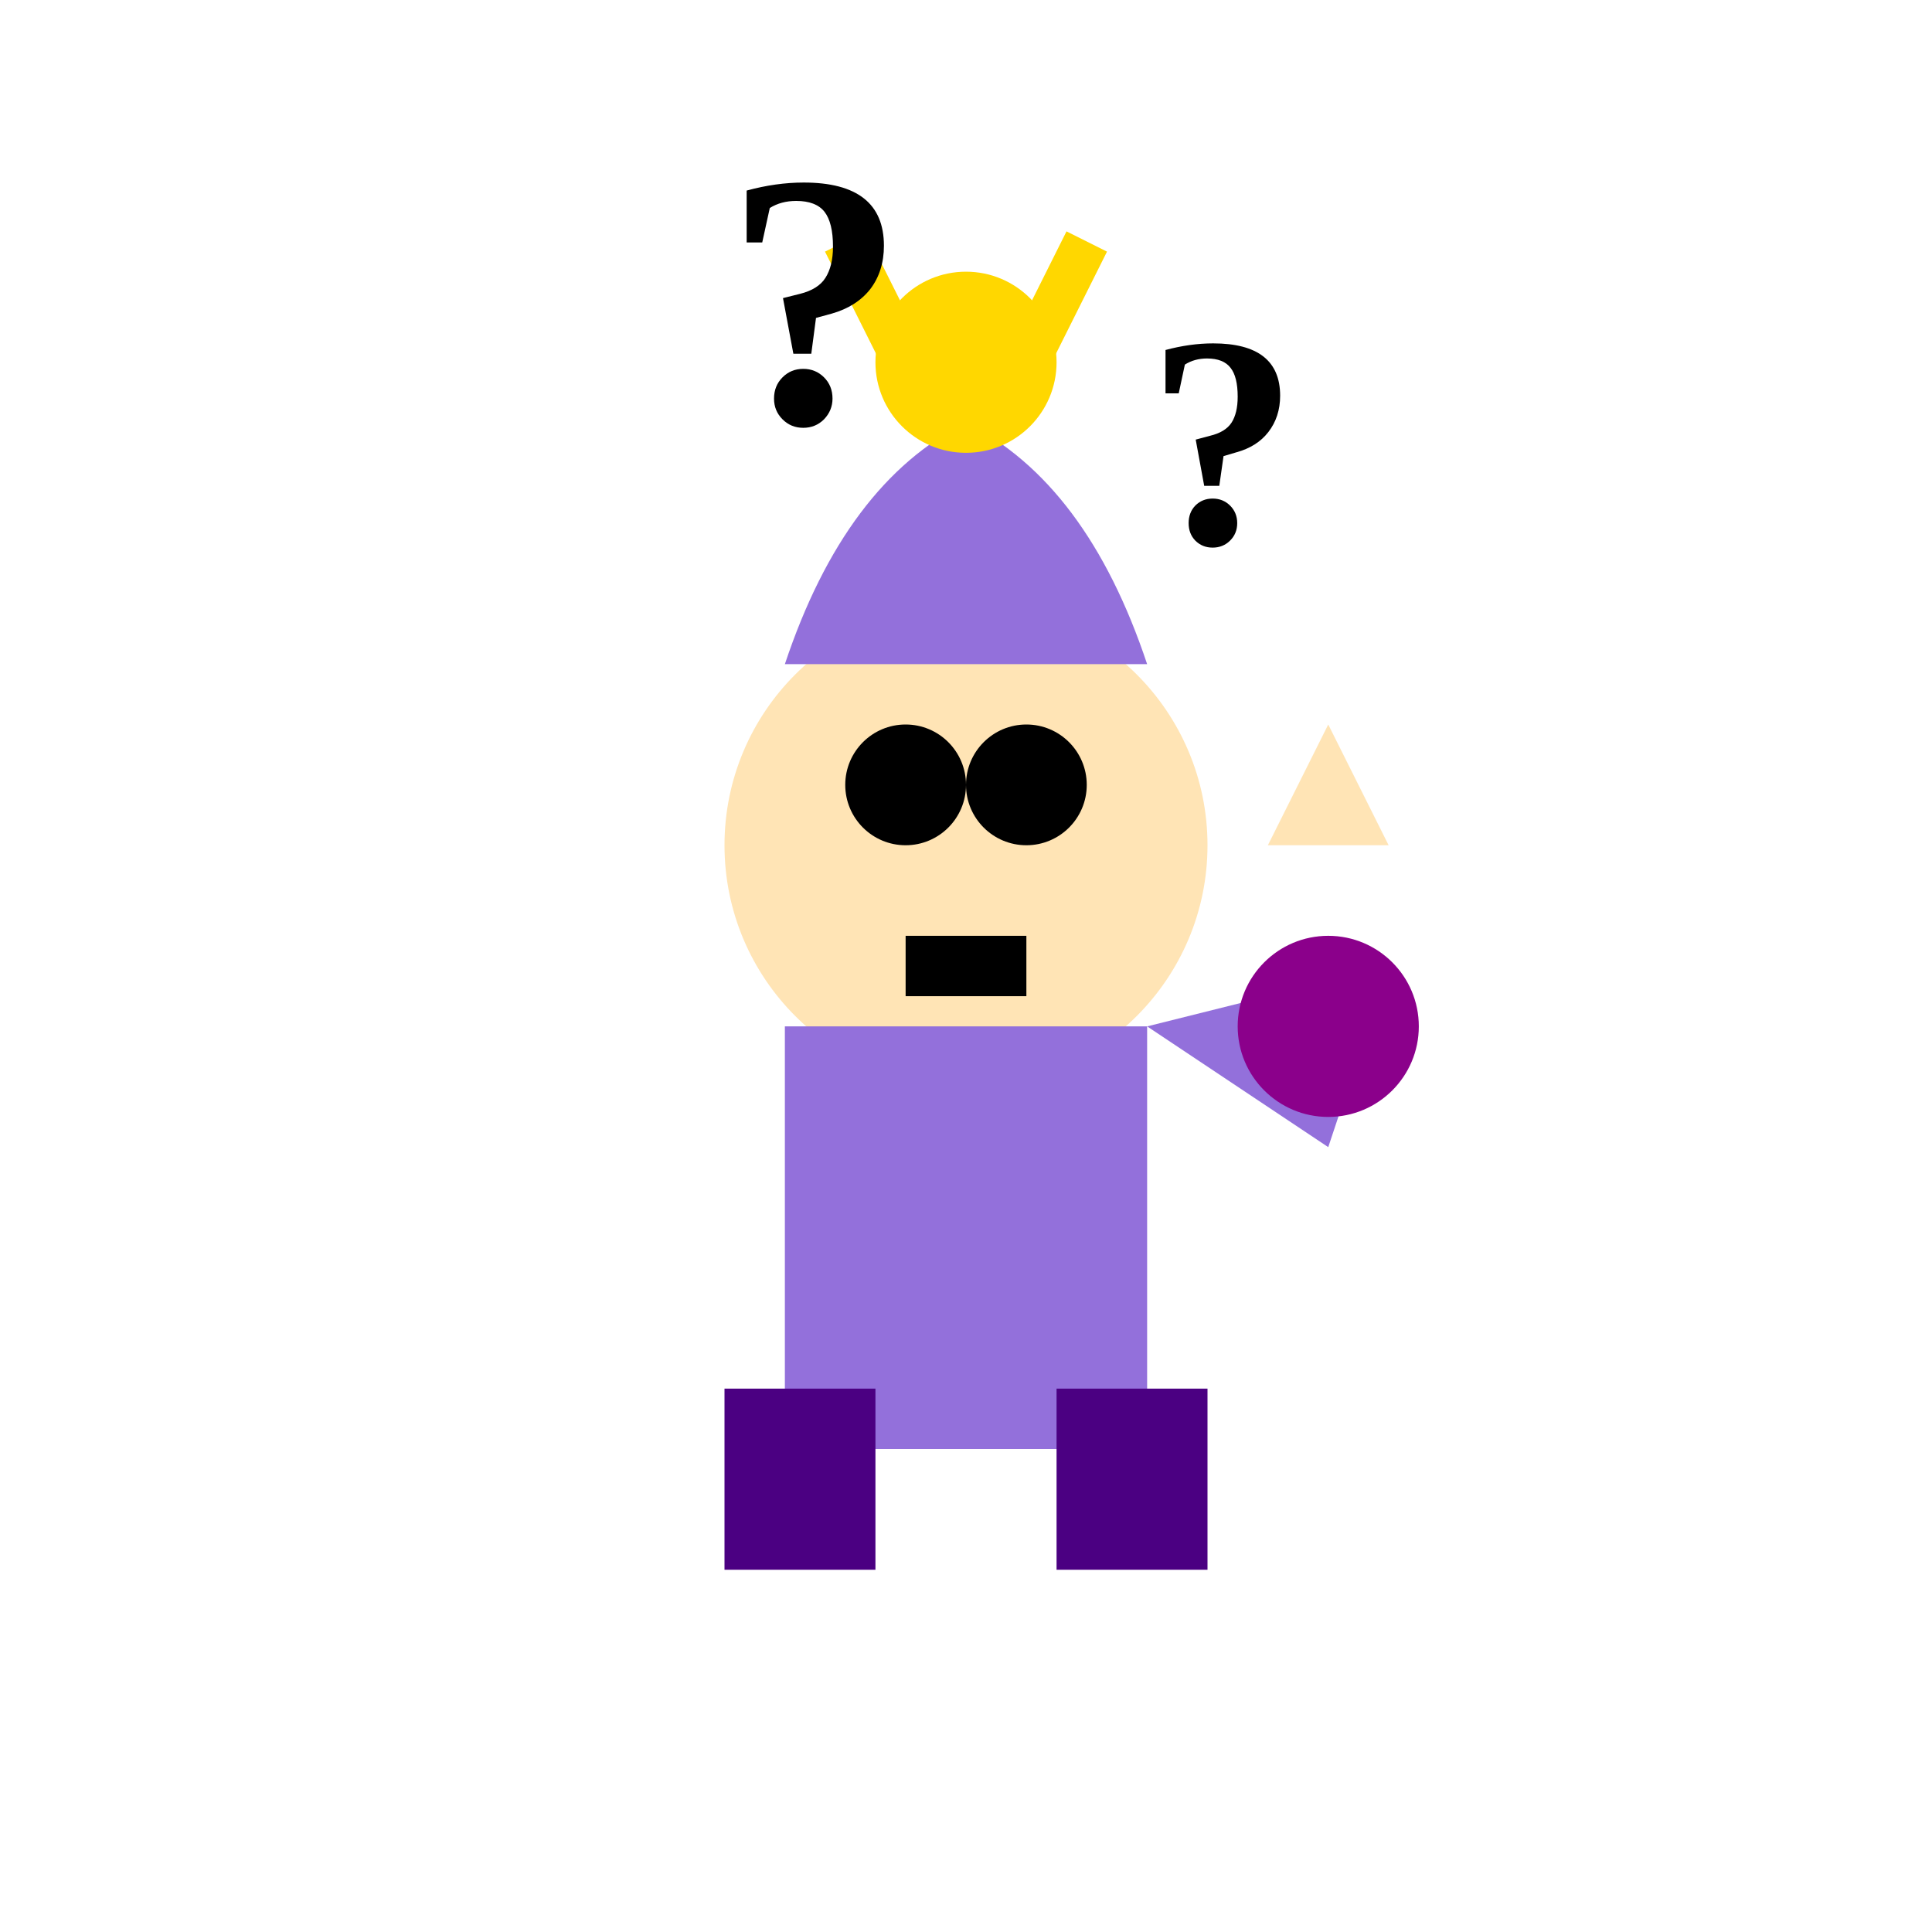
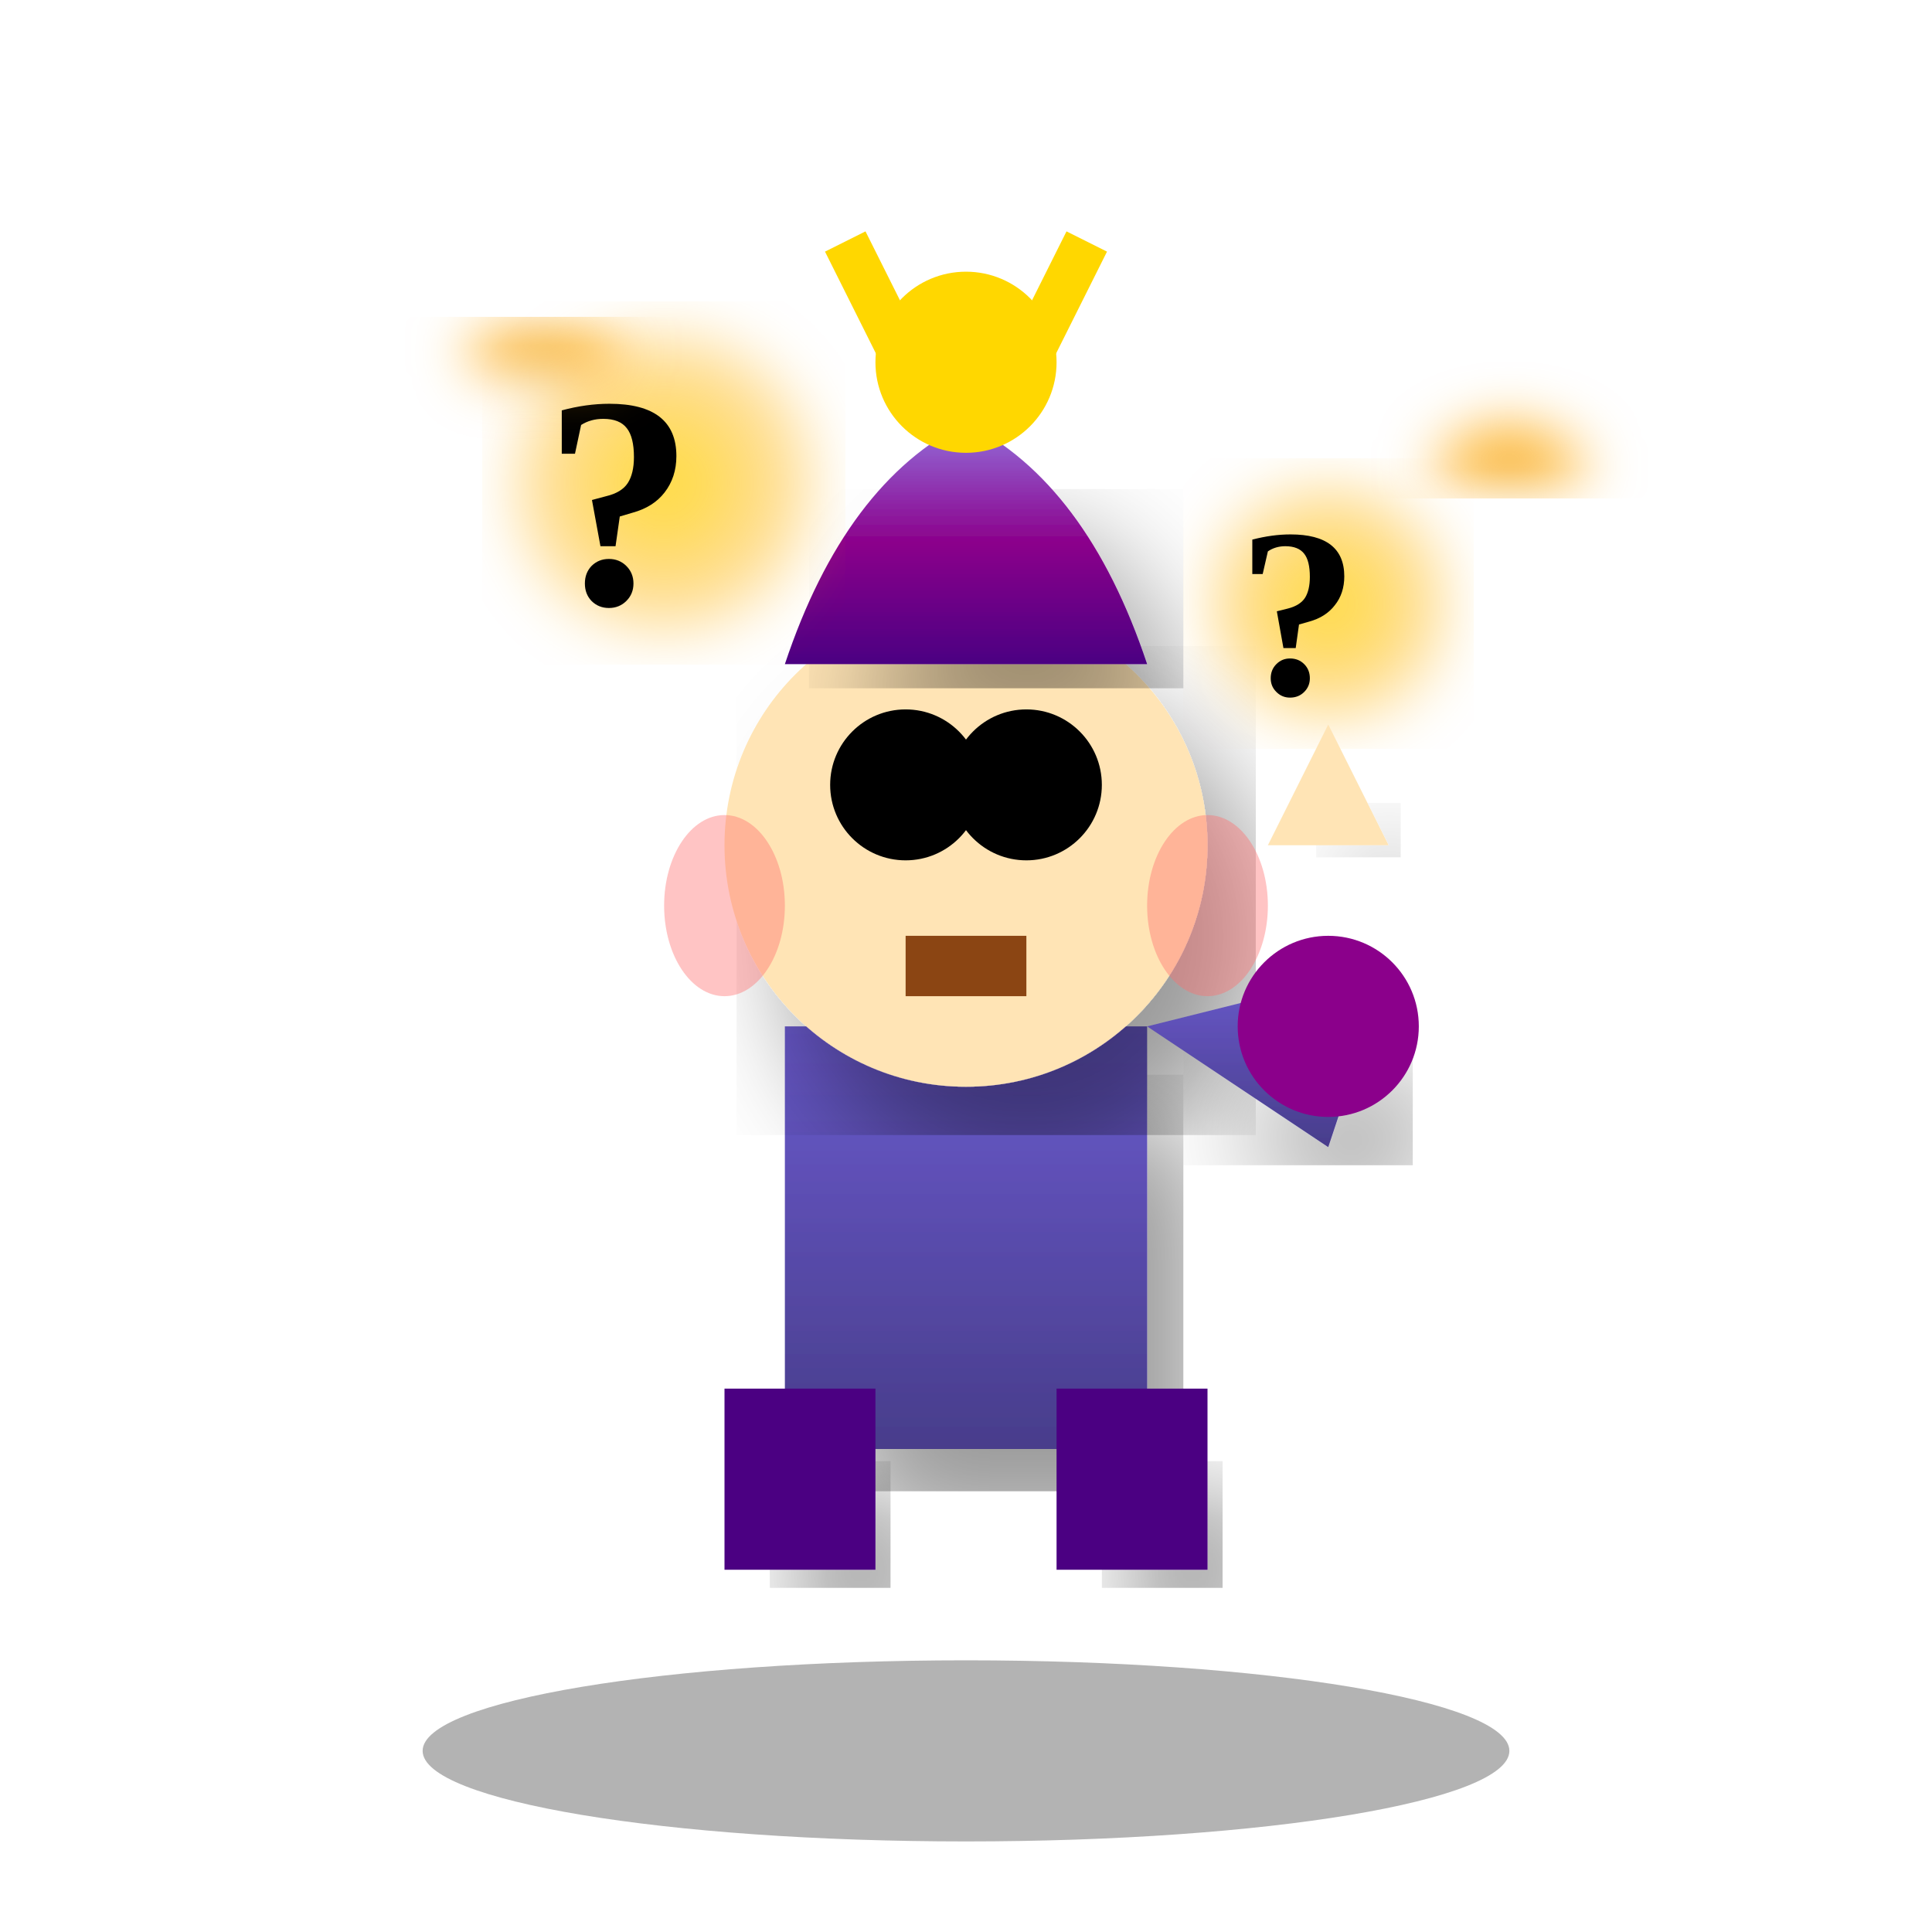
<svg xmlns="http://www.w3.org/2000/svg" viewBox="0 0 64 64">
-   <circle cx="32" cy="28" r="8" fill="#FFE4B5" />
-   <circle cx="30" cy="26" r="2" fill="#000" />
-   <circle cx="34" cy="26" r="2" fill="#000" />
-   <path d="M 30 32 L 34 32" stroke="#000" stroke-width="2" />
-   <path d="M 26 22 Q 28 16 32 14 Q 36 16 38 22" fill="#9370DB" />
+   <defs>
+     <linearGradient id="wizardHat" x1="0%" y1="0%" x2="0%" y2="100%">
+       <stop offset="0%" style="stop-color:#9370DB" />
+       <stop offset="50%" style="stop-color:#8B008B" />
+       <stop offset="100%" style="stop-color:#4B0082" />
+     </linearGradient>
+     <linearGradient id="wizardRobe" x1="0%" y1="0%" x2="0%" y2="100%">
+       <stop offset="0%" style="stop-color:#6A5ACD" />
+       <stop offset="100%" style="stop-color:#483D8B" />
+     </linearGradient>
+     <radialGradient id="questionGlow" cx="50%" cy="50%">
+       <stop offset="0%" style="stop-color:#FFD700;stop-opacity:0.8" />
+       <stop offset="100%" style="stop-color:#FFA500;stop-opacity:0.3" />
+     </radialGradient>
+     <filter id="shadow">
+       <feDropShadow dx="2" dy="3" stdDeviation="2" flood-opacity="0.4" />
+     </filter>
+     <filter id="confuse">
+       <feGaussianBlur stdDeviation="1" />
+     </filter>
+   </defs>
+   <ellipse cx="32" cy="58" rx="18" ry="3" fill="#000" opacity="0.3" />
+   <rect x="26" y="34" width="12" height="14" fill="url(#wizardRobe)" filter="url(#shadow)" />
+   <circle cx="32" cy="28" r="8" fill="#FFE4B5" filter="url(#shadow)" />
+   <circle cx="30" cy="26" r="2.5" fill="#000" />
+   <circle cx="34" cy="26" r="2.5" fill="#000" />
+   <path d="M 30 32 L 34 32" stroke="#8B4513" stroke-width="2" />
+   <path d="M 26 22 Q 28 16 32 14 Q 36 16 38 22" fill="url(#wizardHat)" filter="url(#shadow)" />
  <circle cx="32" cy="12" r="3" fill="#FFD700" />
  <path d="M 30 12 L 28 8 M 34 12 L 36 8" stroke="#FFD700" stroke-width="1.5" />
-   <rect x="26" y="34" width="12" height="14" fill="#9370DB" />
-   <path d="M 38 34 L 46 32 L 44 38" fill="#9370DB" />
+   <path d="M 38 34 L 46 32 L 44 38 Z" fill="url(#wizardRobe)" filter="url(#shadow)" />
  <circle cx="44" cy="34" r="3" fill="#8B008B" />
-   <rect x="24" y="46" width="5" height="6" fill="#4B0082" />
-   <rect x="35" y="46" width="5" height="6" fill="#4B0082" />
-   <text x="24" y="14" font-size="12" fill="#000" font-weight="bold">?</text>
-   <text x="38" y="18" font-size="10" fill="#000" font-weight="bold">?</text>
-   <path d="M 42 28 L 44 24 L 46 28" fill="#FFE4B5" />
+   <rect x="24" y="46" width="5" height="6" fill="#4B0082" filter="url(#shadow)" />
+   <rect x="35" y="46" width="5" height="6" fill="#4B0082" filter="url(#shadow)" />
+   <circle cx="22" cy="16" r="5" fill="url(#questionGlow)" filter="url(#confuse)" />
+   <text x="18" y="20" font-size="10" fill="#000" font-weight="bold">?</text>
+   <circle cx="44" cy="20" r="4" fill="url(#questionGlow)" filter="url(#confuse)" />
+   <text x="41" y="23" font-size="8" fill="#000" font-weight="bold">?</text>
+   <path d="M 42 28 L 44 24 L 46 28" fill="#FFE4B5" filter="url(#shadow)" />
+   <ellipse cx="24" cy="30" rx="2" ry="3" fill="#FF6B6B" opacity="0.4" />
+   <ellipse cx="40" cy="30" rx="2" ry="3" fill="#FF6B6B" opacity="0.4" />
+   <path d="M 20 12 Q 18 10 16 12 M 48 16 Q 50 14 52 16" stroke="#FFA500" stroke-width="1.5" filter="url(#confuse)" />
</svg>
